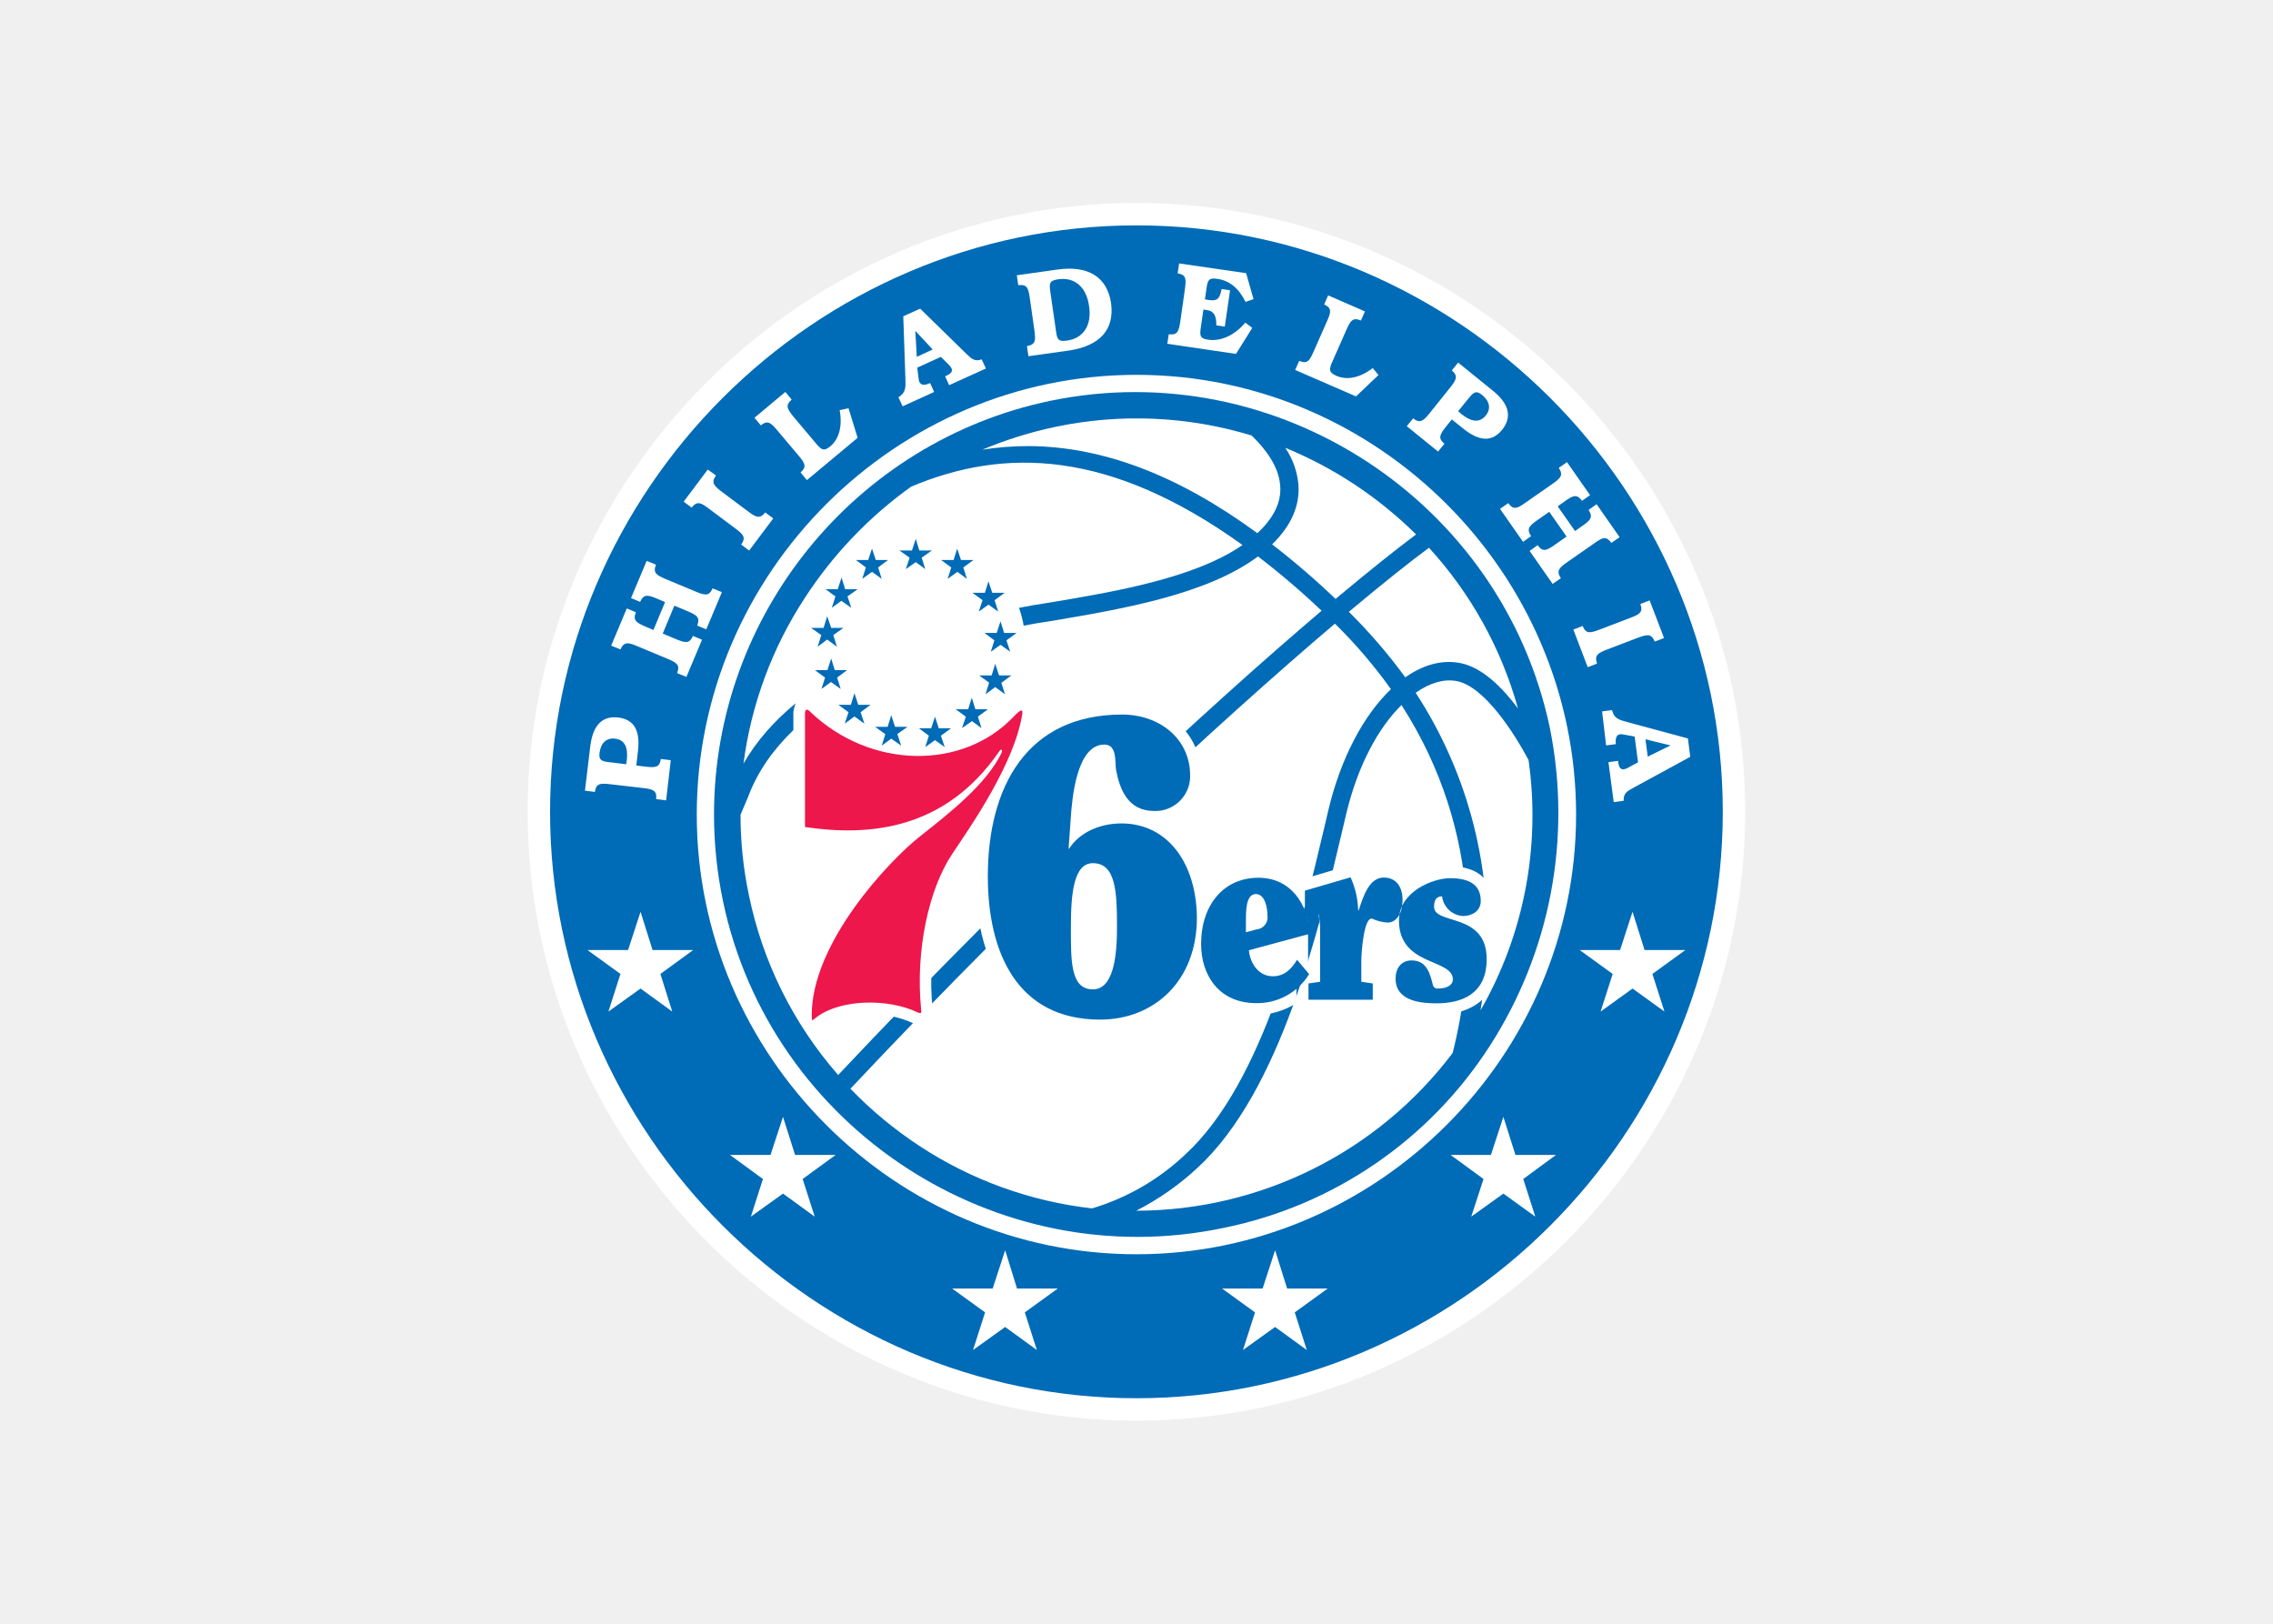
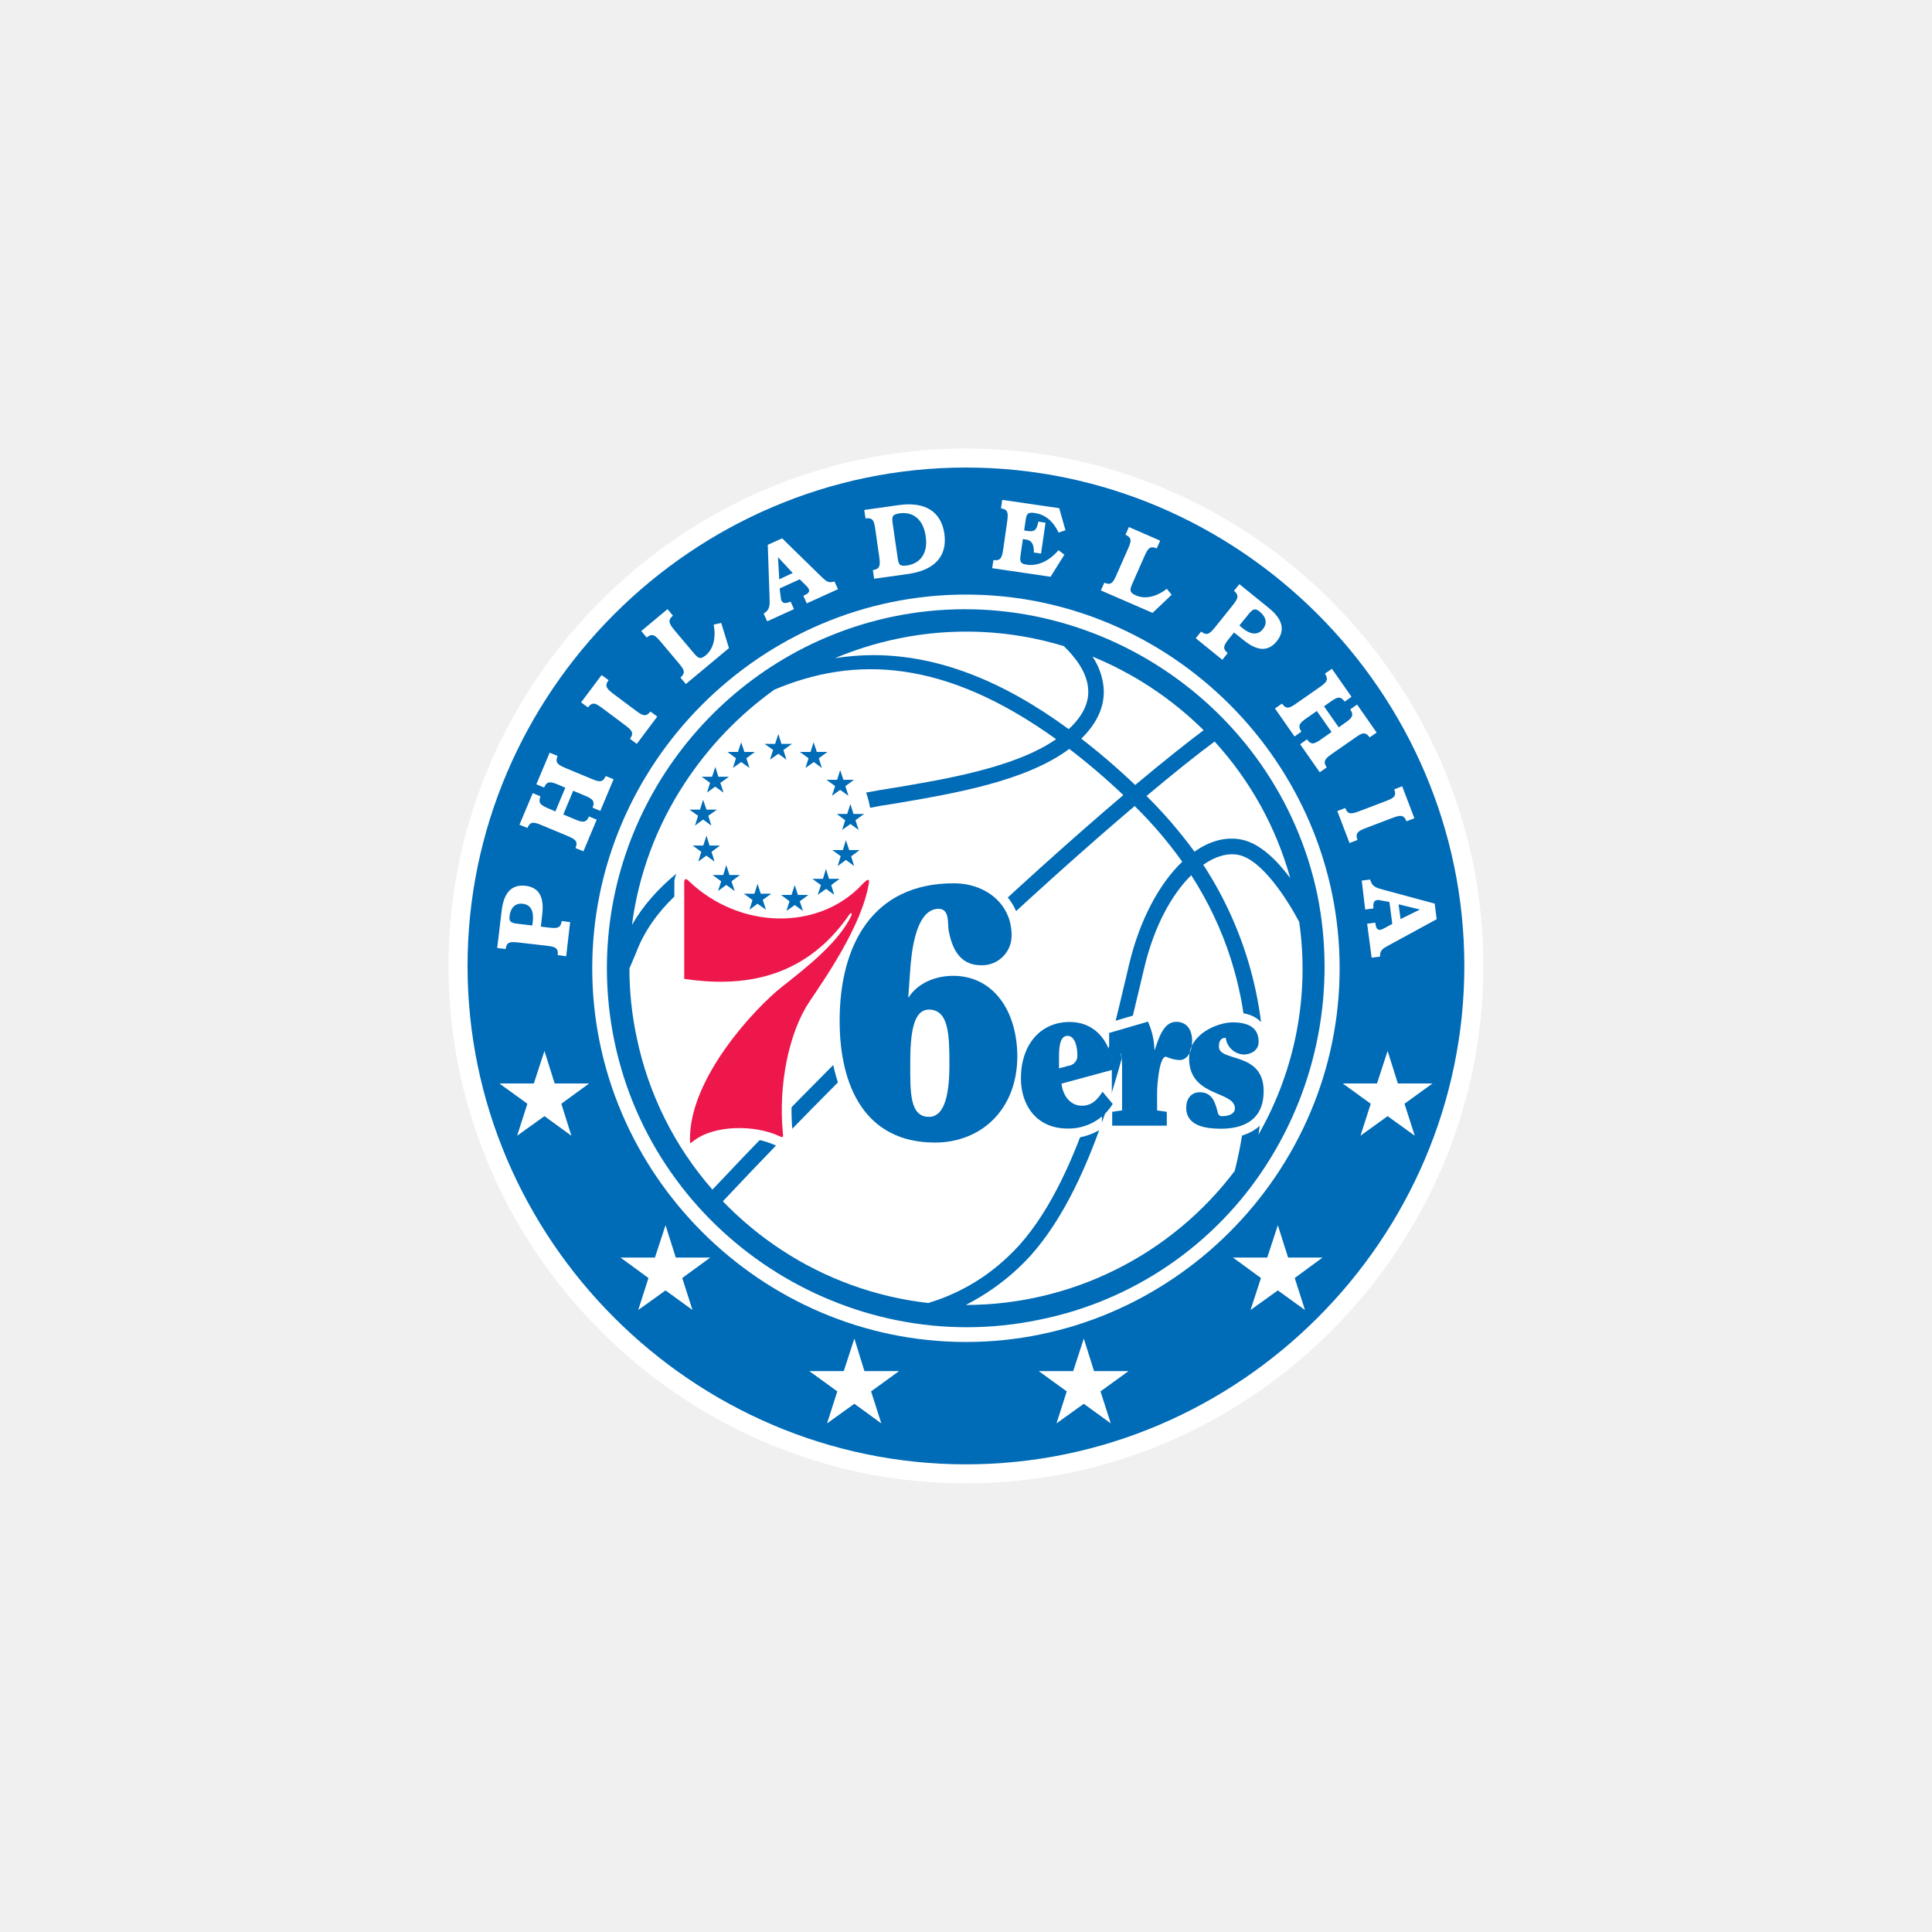
- <svg xmlns="http://www.w3.org/2000/svg" clip-rule="evenodd" fill-rule="evenodd" viewBox="0 0 560 400">
+ <svg xmlns="http://www.w3.org/2000/svg" width="150" height="150" clip-rule="evenodd" fill-rule="evenodd" viewBox="0 0 560 400">
  <g transform="matrix(1.364 0 0 1.364 130 50)">
    <path d="m219.916 109.958c0 60.321-49.637 109.958-109.958 109.958s-109.958-49.637-109.958-109.958 49.637-109.958 109.958-109.958h.021c60.31 0 109.937 49.628 109.937 109.938z" fill="#fff" />
    <path d="m215.869 109.958c0 58.101-47.81 105.911-105.911 105.911s-105.911-47.81-105.911-105.911 47.81-105.911 105.911-105.911c58.101.001 105.91 47.81 105.911 105.911" fill="#006bb6" />
    <path d="m20.388 128.017 2.176 6.911h7.331l-5.918 4.314 2.138 6.796-5.727-4.161-5.803 4.161 2.176-6.796-5.956-4.314h7.33zm179.178 0 2.177 6.911h7.368l-5.956 4.314 2.177 6.796-5.766-4.161-5.765 4.161 2.177-6.796-5.957-4.314h7.293zm-153.445 37.035 2.177 6.872h7.33l-5.956 4.353 2.176 6.796-5.727-4.162-5.803 4.162 2.176-6.796-5.956-4.353h7.331zm130.118 0 2.176 6.872h7.33l-5.918 4.353 2.177 6.796-5.765-4.162-5.804 4.162 2.215-6.796-5.956-4.353h7.292zm-89.991 24.091 2.139 6.911h7.368l-5.956 4.314 2.176 6.796-5.727-4.161-5.803 4.161 2.176-6.796-5.956-4.314h7.331zm48.756 0 2.176 6.911h7.331l-5.956 4.314 2.176 6.796-5.727-4.161-5.803 4.161 2.176-6.796-5.956-4.314h7.331zm54.368-78.688c0 43.565-35.848 79.414-79.414 79.414-43.565 0-79.414-35.849-79.414-79.414 0-43.566 35.849-79.415 79.414-79.415h.012c43.559 0 79.402 35.844 79.402 79.402v.012" fill="#fff" />
    <path d="m35.278 126.07c8.576 40.962 49.329 67.62 90.296 59.064 19.859-3.986 37.272-15.87 48.221-32.911 10.941-16.982 14.833-37.581 10.843-57.384-8.583-40.944-49.296-67.604-90.257-59.103-35.243 7.357-60.721 38.701-60.721 74.704 0 5.252.543 10.49 1.618 15.63" fill="#006bb6" />
    <g fill="#fff">
      <path d="m135.921 51.008c.267 2.978-1.146 5.88-4.124 8.629-14.317-10.499-27.948-15.654-41.311-15.73-2.799.001-5.595.218-8.361.649 4.262-1.791 8.686-3.172 13.21-4.123 11.753-2.472 23.942-1.933 35.431 1.565 2.482 2.405 4.887 5.536 5.155 9.01m-14.929 123.245c15.043-13.821 22.03-43.41 26.192-61.088l.649-2.749c2.138-9.01 5.918-15.73 10.003-19.739 15.081 23.443 13.057 47.649 9.239 62.844-13.529 17.909-34.711 28.464-57.155 28.483 4.031-2.059 7.758-4.668 11.072-7.751m27.337-100.413c6.109-5.116 10.996-9.01 14.47-11.569 7.567 8.273 13.074 18.215 16.074 29.017-2.825-3.78-6.414-7.369-10.309-8.17-3.359-.688-6.796.267-10.041 2.558-3.077-4.211-6.486-8.168-10.194-11.836m-108.507 33.407c6.948-18.631 32.414-26.267 41.998-29.131l.42-.114c4.249-1.108 8.557-1.975 12.904-2.597 12.332-2.1 27.566-4.696 36.768-11.568 4.004 3.061 7.841 6.337 11.492 9.812-20.808 17.677-52.994 47.381-87.318 83.843-8.085-9.228-13.637-20.398-16.112-32.415-1.017-4.794-1.529-9.683-1.527-14.584.802-1.909 1.375-3.246 1.375-3.246m106.102-35.736c-3.643-3.482-7.466-6.77-11.454-9.85 3.474-3.398 5.078-7.064 4.734-10.958-.237-2.327-1.051-4.558-2.367-6.491 8.825 3.624 16.854 8.942 23.633 15.654-3.589 2.673-8.514 6.605-14.546 11.645m-16.8-9.736c-8.628 5.956-22.907 8.4-34.552 10.347-4.473.659-8.908 1.551-13.287 2.672l-.42.115c-9.201 2.749-32.338 9.66-41.883 26.344 1.395-10.7 5.193-20.947 11.11-29.971 5.086-7.815 11.587-14.614 19.166-20.045 16.952-7.139 35.966-6.643 59.866 10.538m38.753 24.588c5.002 1.031 10.347 9.43 12.905 14.241 2.229 15.61-.823 31.526-8.667 45.205.382-2.405.687-4.963.916-7.636 1.419-17.51-3.029-35.003-12.637-49.71 2.596-1.833 5.192-2.558 7.483-2.1m-22.068-10.385c3.715 3.64 7.1 7.6 10.118 11.836-4.887 4.658-9.049 12.37-11.301 21.839l-.65 2.787c-4.085 17.334-10.919 46.312-25.198 59.408-4.771 4.521-10.539 7.857-16.838 9.736-11.124-1.259-21.797-5.117-31.154-11.263-4.534-2.974-8.722-6.444-12.485-10.347 34.667-36.882 66.967-66.548 87.508-83.996" />
      <path d="m129.697 131.683 1.947-.535c1.184-.305 1.948-.687 1.948-2.405 0-1.413-.382-3.971-2.1-3.971-1.795 0-1.795 3.054-1.795 4.696zm-23.251-1.07c0-6.108-.229-11.377-4.353-11.377-3.36 0-3.971 5.269-3.971 11.377 0 6.109-.191 11.416 3.971 11.416 3.474-.038 4.353-5.307 4.353-11.416" />
      <path d="m129.697 131.683 1.947-.535c1.184-.305 1.948-.687 1.948-2.405 0-1.413-.382-3.971-2.1-3.971-1.795 0-1.795 3.054-1.795 4.696zm-32.071-15.082h.076c1.986-3.092 5.766-4.581 9.469-4.581 8.4 0 13.554 7.254 13.554 16.99 0 11.53-7.827 18.403-17.487 18.403-14.852 0-20.273-11.989-20.273-25.886 0-15.998 6.949-29.208 24.244-29.208 6.758 0 12.294 4.353 12.294 10.996l.003.192c0 3.418-2.812 6.229-6.229 6.229l-.303-.007c-4.658 0-6.147-3.894-6.834-7.33-.267-1.451.267-4.658-2.138-4.658-5.04 0-5.841 9.85-6.071 13.477zm8.82 14.012c0-6.108-.229-11.377-4.353-11.377-3.36 0-3.971 5.269-3.971 11.377 0 6.109-.191 11.416 3.971 11.416 3.474-.038 4.353-5.307 4.353-11.416" />
      <path d="m16.379 92.93c2.826.344 3.971 2.329 3.551 5.994l-.306 2.673 1.528.191c1.947.229 2.672.191 2.901-1.375l1.795.229-.84 7.254-1.795-.229c.153-1.603-.572-1.794-2.519-2.023l-5.651-.649c-1.947-.229-2.673-.191-2.902 1.374l-1.794-.229.954-7.941c.458-3.895 2.177-5.613 5.078-5.269zm1.527 7.712c.268-2.405-.42-3.703-2.138-3.894-1.489-.191-2.558.764-2.787 2.558-.153 1.26.306 1.527 1.68 1.68l3.131.382zm9.087-15.73c.573-1.489-.038-1.871-1.832-2.634l-5.231-2.177c-1.795-.763-2.52-.916-3.169.535l-1.68-.687 2.825-6.72 1.642.687c-.573 1.489.038 1.871 1.833 2.635l1.336.572 2.1-5.039-1.336-.573c-1.795-.764-2.52-.916-3.169.535l-1.642-.688 2.825-6.719 1.68.687c-.572 1.489.038 1.871 1.833 2.634l5.231 2.177c1.794.763 2.519.916 3.168-.535l1.68.687-2.825 6.72-1.642-.687c.573-1.489-.038-1.871-1.832-2.635l-2.291-.954-2.1 5.039 2.291.955c1.794.764 2.52.916 3.169-.535l1.641.688-2.825 6.719zm7.025-35.698c-.916 1.298-.42 1.833 1.146 3.016l4.543 3.398c1.565 1.184 2.215 1.489 3.207.267l1.451 1.069-4.352 5.804-1.451-1.069c.916-1.298.42-1.833-1.184-3.016l-4.543-3.398c-1.566-1.184-2.215-1.528-3.207-.268l-1.451-1.069 4.352-5.803zm16.418.84-1.146-1.375c1.184-1.069.802-1.68-.458-3.169l-3.665-4.352c-1.26-1.489-1.795-1.985-3.055-.993l-1.145-1.374 5.574-4.658 1.146 1.374c-1.184 1.069-.84 1.68.42 3.207l4.085 4.849c.955 1.107 1.374 1.298 2.52.344 1.527-1.298 2.176-3.589 1.642-6.491l1.603-.343 1.642 5.345zm17.295-13.325-.763-1.642c1.374-.84 1.298-1.756 1.26-3.359l-.382-11.264 3.054-1.374 8.4 8.209c.954.916 1.489 1.374 2.71.954l.764 1.642-6.643 3.016-.726-1.603.153-.077c.916-.42 1.26-.802.993-1.374-.092-.201-.222-.383-.382-.535l-1.527-1.527-4.276 1.947.267 2.1c.015.158.054.312.114.458.306.649.917.687 1.948.229l.725 1.604zm5.422-10.27-3.131-3.36.267 4.696zm17.028-.611c1.565-.267 1.604-.993 1.336-2.94l-.801-5.612c-.268-1.948-.497-2.635-2.1-2.444l-.268-1.794 7.331-1.031c5.651-.802 9.01 1.412 9.698 6.07.649 4.696-1.948 7.713-7.598 8.553l-7.331 1.03zm5.269-2.596c.191 1.45.458 1.832 1.985 1.603 2.902-.42 4.505-2.711 3.971-6.223-.496-3.513-2.635-5.269-5.574-4.849-1.528.229-1.642.649-1.451 2.1zm20.35.458c1.565.191 1.832-.497 2.1-2.444l.801-5.612c.268-1.947.268-2.673-1.298-2.94l.268-1.795 12.103 1.757 1.336 4.696-1.451.496c-1.184-2.443-2.864-3.856-5.116-4.161-1.451-.229-1.718.19-1.909 1.603l-.306 2.1.688.115c1.527.229 1.985-.191 2.329-1.986l1.527.229-.955 6.567-1.527-.229c.038-1.718-.458-2.596-1.642-2.749l-.687-.114-.496 3.398c-.191 1.412-.076 1.87 1.413 2.061 2.138.306 4.658-.725 6.643-3.092l1.26.954-2.94 4.696-12.409-1.832zm22.831 6.452.726-1.642c1.489.611 1.871 0 2.672-1.832l2.291-5.193c.802-1.794.993-2.481-.458-3.169l.725-1.641 6.644 2.901-.726 1.642c-1.489-.611-1.871 0-2.672 1.794l-2.558 5.804c-.573 1.336-.535 1.794.84 2.405 1.832.802 4.199.382 6.528-1.412l1.031 1.259-4.047 3.857zm37.378 10.805c-1.794 2.214-4.085 2.138-6.986-.191l-2.1-1.68-.955 1.184c-1.222 1.527-1.603 2.176-.382 3.207l-1.145 1.413-5.651-4.582 1.146-1.413c1.26.955 1.832.497 3.054-1.031l3.551-4.428c1.222-1.528 1.565-2.177.382-3.207l1.145-1.413 6.223 5.04c3.017 2.405 3.551 4.81 1.718 7.101zm-7.368-2.863c1.871 1.527 3.36 1.603 4.429.267.954-1.184.725-2.558-.688-3.704-.992-.801-1.45-.572-2.329.497l-1.985 2.443c.229.191.42.344.573.497zm8.476 16.111c.954 1.299 1.603.993 3.207-.152l4.658-3.246c1.603-1.107 2.138-1.641 1.26-2.978l1.489-1.03 4.161 5.956-1.451 1.031c-.954-1.299-1.603-.993-3.207.152l-1.183.84 3.131 4.467 1.183-.84c1.604-1.107 2.138-1.641 1.26-2.978l1.451-1.031 4.161 5.957-1.489 1.03c-.954-1.298-1.603-.992-3.207.153l-4.658 3.245c-1.603 1.108-2.138 1.642-1.26 2.978l-1.489 1.031-4.161-5.956 1.451-1.031c.954 1.298 1.603.993 3.207-.152l2.023-1.413-3.13-4.467-2.024 1.413c-1.604 1.107-2.138 1.641-1.26 2.978l-1.451 1.03-4.161-5.956zm26.458 25.008c-.611-1.489-1.336-1.336-3.169-.649l-5.307 2.024c-1.832.687-2.443 1.069-1.947 2.596l-1.68.649-2.596-6.796 1.68-.649c.611 1.489 1.336 1.298 3.169.611l5.307-2.024c1.833-.687 2.482-1.069 1.947-2.558l1.68-.649 2.596 6.796zm-9.506 12.6 1.794-.229c.382 1.565 1.298 1.756 2.825 2.176l10.882 2.94.42 3.321-10.309 5.613c-1.184.649-1.756.993-1.718 2.329l-1.795.229-.954-7.216 1.756-.229v.153c.115.992.42 1.45 1.031 1.374.227-.042.446-.119.649-.229l1.909-1.031-.611-4.658-2.1-.382c-.163-.031-.33-.044-.496-.038-.687.077-.916.687-.802 1.795l-1.756.229zm8.246 8.17 4.124-2.023-4.544-1.108zm-47.725 19.739c-1.467.001-2.862.643-3.818 1.757-.114-.23-.19-.459-.305-.65l-.802-1.565-11.416 3.36v6.261h2.1c.191 0 .306.039.344 0 .271.864.362 1.773.267 2.673v7.254l-2.1.306v6.872h15.807v-6.872l-2.062-.306v-2.138c.049-1.655.24-3.303.573-4.925.667.209 1.363.312 2.062.305 2.825 0 4.81-2.558 4.81-6.185.038-3.665-2.176-6.147-5.46-6.147zm19.816 7.293c-.115-.319-.179-.654-.191-.993 0-1.871-.764-6.223-7.674-6.223-3.818 0-11.34 2.939-11.34 9.774-.064 2.062.584 4.085 1.833 5.727-1.601 1.025-2.535 2.835-2.444 4.734 0 2.443 1.222 6.567 9.507 6.567 7.102 0 11.149-3.665 11.149-10.08.038-6.108-.497-8.132-.84-9.506zm-83.538-36.729c-.43-.503-1.057-.795-1.718-.802-1.031 0-1.871.649-2.863 1.718-3.43 3.584-8.213 5.567-13.172 5.46-6.873 0-14.127-3.169-19.892-8.667-.447-.443-1.051-.691-1.68-.688-2.825 0-3.551 4.506-3.551 4.582v22.641l1.795.267c6.012 1.036 12.174.815 18.097-.649-5.803 5.192-18.861 19.319-18.67 32.758.038 2.482 1.565 2.749 2.214 2.749.645-.01 1.261-.27 1.718-.725l.344-.267c2.477-1.547 5.367-2.306 8.285-2.177 2.641-.037 5.259.497 7.674 1.566.434.239.918.37 1.413.382.636.003 1.246-.26 1.68-.726.547-.687.758-1.585.572-2.443-.954-9.774 1.184-20.427 5.346-26.574l.611-.916c3.55-5.231 10.919-16.15 12.293-25.16.199-.811.016-1.67-.496-2.329zm52.574 43.257-.115-1.718c-.06-1.082-.226-2.157-.496-3.207l-.076-1.985-.382.572c-1.465-4.489-5.701-7.531-10.423-7.483-7.331 0-12.447 5.804-12.447 14.089 0 6.376 3.742 12.79 12.027 12.79 4.636.064 8.978-2.318 11.416-6.262l.305-.534-.229-6.147zm-8.896 3.971c-.723-.021-1.375-.451-1.68-1.107l4.047-1.107c-.626.895-1.432 1.649-2.367 2.214zm-18.403-24.015c-.42-.573-.878-1.26-1.26-1.833 3.997-.694 6.9-4.269 6.758-8.323 0-7.483-6.185-13.096-14.394-13.096-16.493 0-26.382 11.722-26.382 31.308 0 17.792 8.171 27.986 22.374 27.986 11.53 0 19.586-8.438 19.586-20.503.038-6.032-4.009-11.759-6.682-15.539z" />
    </g>
    <path d="m134.584 139.662c-2.558 0-4.085-2.329-4.314-4.696l10.996-2.978c-.306-5.383-3.436-10.118-9.278-10.118-6.223 0-10.347 4.849-10.347 11.989 0 5.574 3.207 10.652 9.927 10.652 3.892.083 7.547-1.913 9.583-5.231l-2.176-2.596c-1.031 1.68-2.291 2.978-4.391 2.978zm-4.849-10.156c0-1.641 0-4.696 1.795-4.696 1.68 0 2.1 2.558 2.1 3.971l.017.273c0 1.108-.86 2.042-1.964 2.132l-1.948.535zm22.908 14.394h-11.606v-2.94l2.1-.305v-9.087c0-3.245-.42-4.811-2.749-4.811v-2.558l8.246-2.405c.86 1.884 1.327 3.924 1.375 5.994h.076c.84-2.482 1.871-5.956 4.544-5.956 2.367 0 3.398 1.833 3.398 4.047 0 2.253-.993 4.085-2.711 4.085-.95-.062-1.882-.294-2.749-.687-1.489-.496-1.986 6.033-1.986 7.407v3.971l2.062.305zm19.51-17.83c0 1.795-1.565 2.711-3.207 2.711-1.947-.109-3.55-1.614-3.78-3.551-.84 0-1.451.42-1.451 1.871 0 3.36 9.507.954 9.507 9.469 0 6.376-4.619 7.979-9.048 7.979-2.711 0-7.407-.343-7.407-4.467 0-1.871 1.031-3.283 2.901-3.283 2.864 0 3.36 2.634 3.857 4.505.134.397.54.64.954.573 1.527 0 2.634-.611 2.634-1.642 0-3.818-9.735-2.329-9.735-10.652 0-5.269 6.223-7.636 9.239-7.636 3.398 0 5.536 1.145 5.536 4.123" fill="#006bb6" />
    <path d="m107.247 112.058c-3.703 0-7.483 1.489-9.468 4.582h-.077l.382-5.346c.229-3.627 1.031-13.477 6.071-13.477 2.405 0 1.871 3.207 2.138 4.658.649 3.398 2.138 7.331 6.834 7.331l.282.006c3.428 0 6.249-2.821 6.249-6.249l-.002-.172c0-6.643-5.536-10.996-12.294-10.996-17.296 0-24.244 13.211-24.244 29.208 0 13.898 5.383 25.886 20.273 25.886 9.66 0 17.487-6.872 17.487-18.403-.077-9.774-5.231-17.028-13.631-17.028zm-5.154 29.971c-4.123 0-3.971-5.307-3.971-11.415 0-6.109.573-11.378 3.971-11.378 4.162 0 4.353 5.269 4.353 11.378.038 6.108-.84 11.415-4.353 11.415z" fill="#006bb6" />
    <path d="m50.092 92.09v20.617c11.53 1.718 25.313.573 35.087-13.668.42-.611.649-.191.382.343-2.711 5.536-9.163 10.653-14.737 15.043-5.345 4.2-19.701 19.243-19.51 32.491 0 1.031.038.726.954.077 4.353-3.246 12.867-3.322 18.098-.84.725.343.801.229.687-.687-.993-10.271 1.298-21.458 5.689-27.986 3.016-4.506 11.186-16.112 12.599-25.199.153-.955-.344-.802-1.527.458-9.24 9.774-25.924 9.507-36.729-.802-.649-.725-.955-.42-.993.153" fill="#ed174c" />
    <circle cx="70.107" cy="79.729" fill="#fff" r="19.776" />
    <path d="m70.098 60.668.649 2.1h2.253l-1.833 1.298.649 2.062-1.718-1.26-1.794 1.26.687-2.062-1.833-1.298h2.253zm13.134 7.674.687 2.062h2.253l-1.833 1.336.649 2.062-1.756-1.26-1.756 1.26.687-2.062-1.832-1.336h2.252zm-5.65-5.918.687 2.062h2.252l-1.832 1.336.649 2.062-1.718-1.26-1.757 1.26.65-2.062-1.833-1.336h2.253zm7.826 13.134.65 2.1h2.252l-1.832 1.336.687 2.062-1.757-1.26-1.756 1.26.649-2.062-1.794-1.336h2.214zm-.954 7.674.687 2.1h2.215l-1.795 1.336.649 2.062-1.756-1.298-1.756 1.298.649-2.1-1.795-1.298h2.253zm-4.238 6.109.649 2.1h2.253l-1.795 1.336.649 2.062-1.718-1.26-1.794 1.26.687-2.062-1.833-1.336h2.253zm-6.643 3.436.687 2.1h2.214l-1.832 1.336.687 2.062-1.756-1.26-1.757 1.26.649-2.062-1.794-1.336h2.214zm-16.876-25.122-.687 2.1h-2.214l1.794 1.298-.649 2.062 1.718-1.26 1.794 1.26-.687-2.062 1.833-1.298h-2.253zm5.498-5.231-.687 2.062h-2.215l1.795 1.336-.649 2.062 1.756-1.26 1.756 1.26-.649-2.062 1.795-1.336h-2.215zm-8.094 12.218-.649 2.1h-2.253l1.833 1.298-.649 2.1 1.718-1.298 1.756 1.298-.649-2.1 1.833-1.298h-2.215zm.725 7.636-.687 2.1h-2.252l1.832 1.336-.649 2.062 1.718-1.26 1.756 1.26-.649-2.062 1.795-1.336h-2.215zm4.2 6.261-.649 2.1h-2.253l1.833 1.336-.687 2.062 1.756-1.298 1.795 1.298-.688-2.062 1.795-1.336h-2.215zm6.643 3.971-.649 2.1h-2.252l1.832 1.336-.649 2.062 1.718-1.26 1.795 1.26-.687-2.1 1.832-1.298h-2.252z" fill="#006bb6" />
  </g>
</svg>
